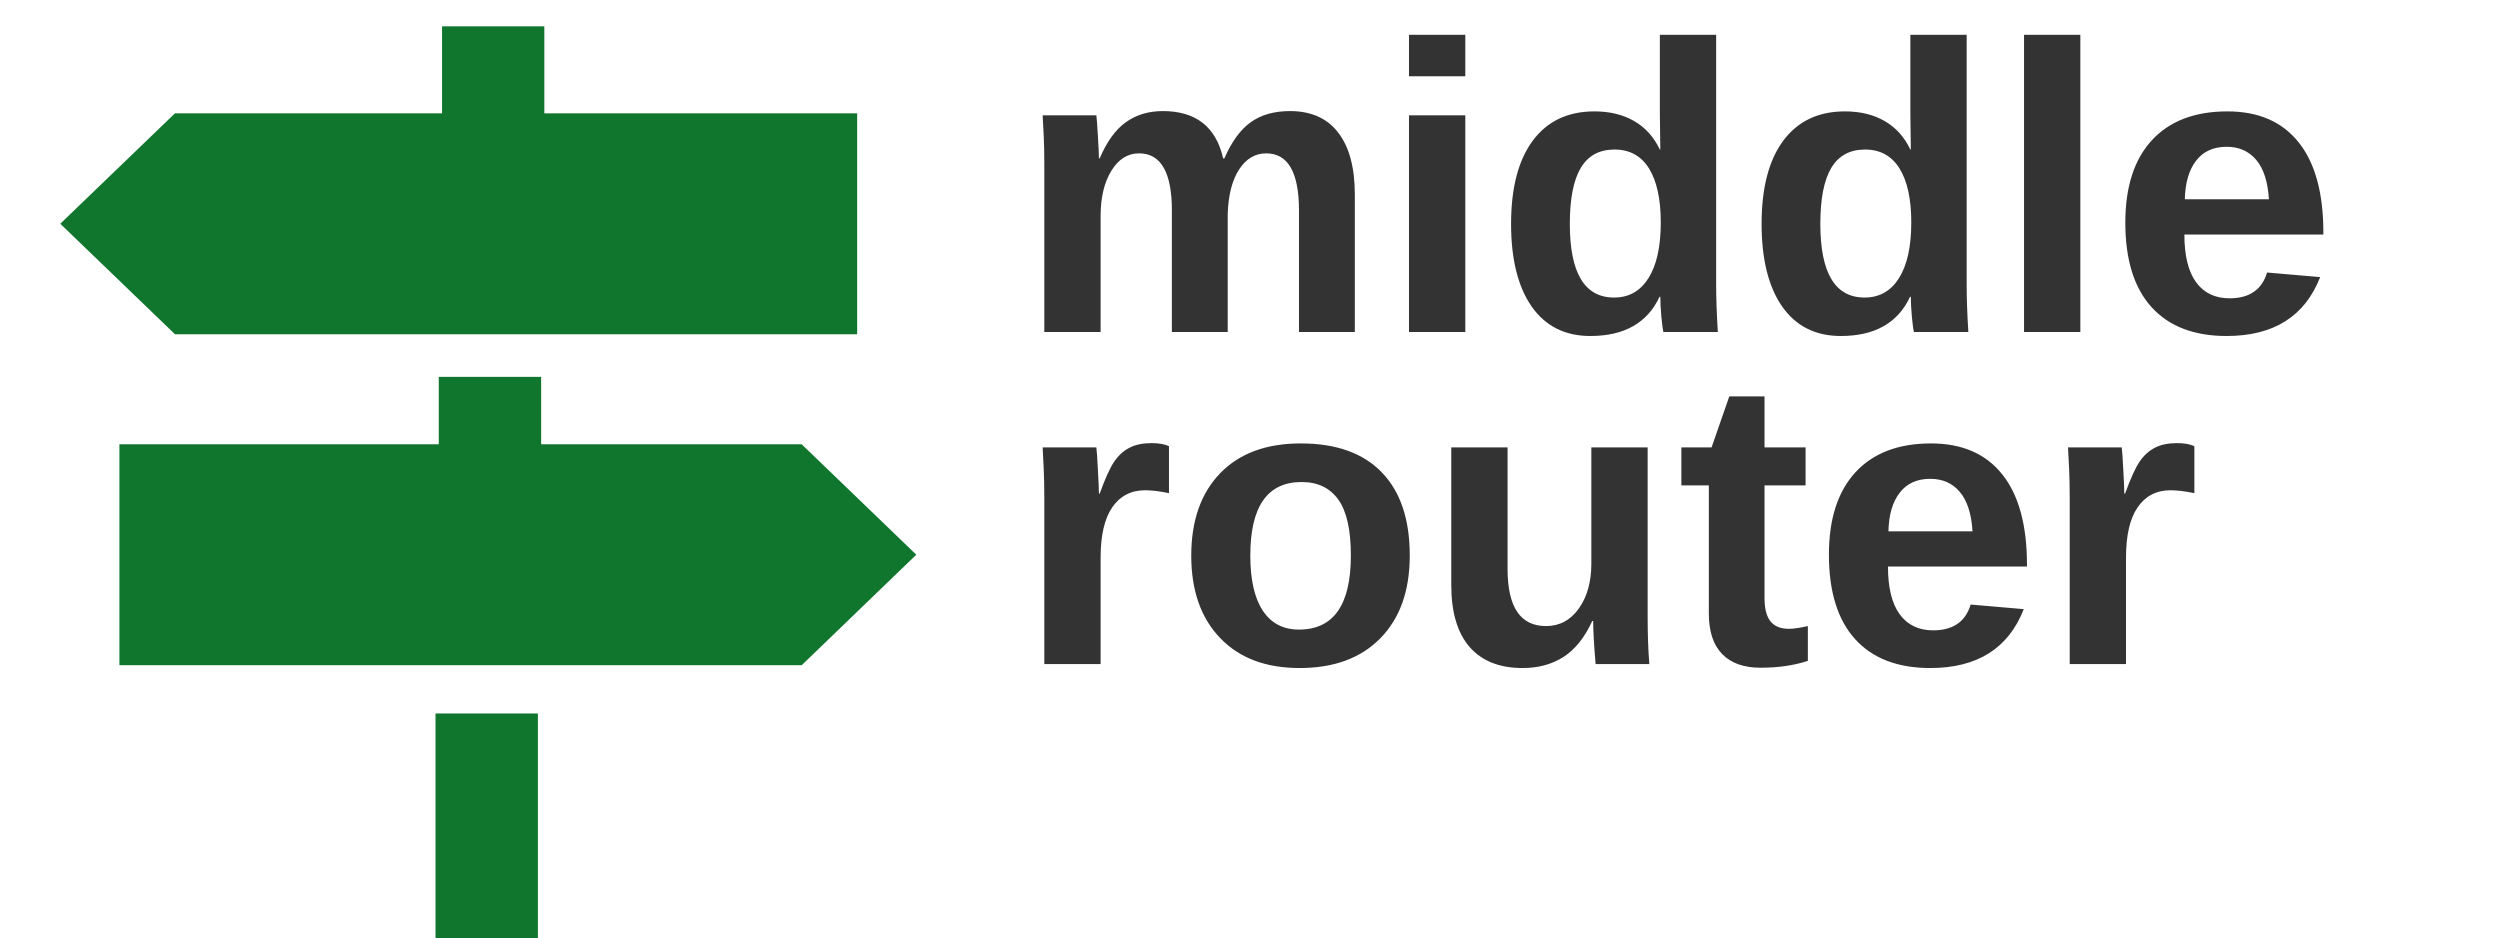
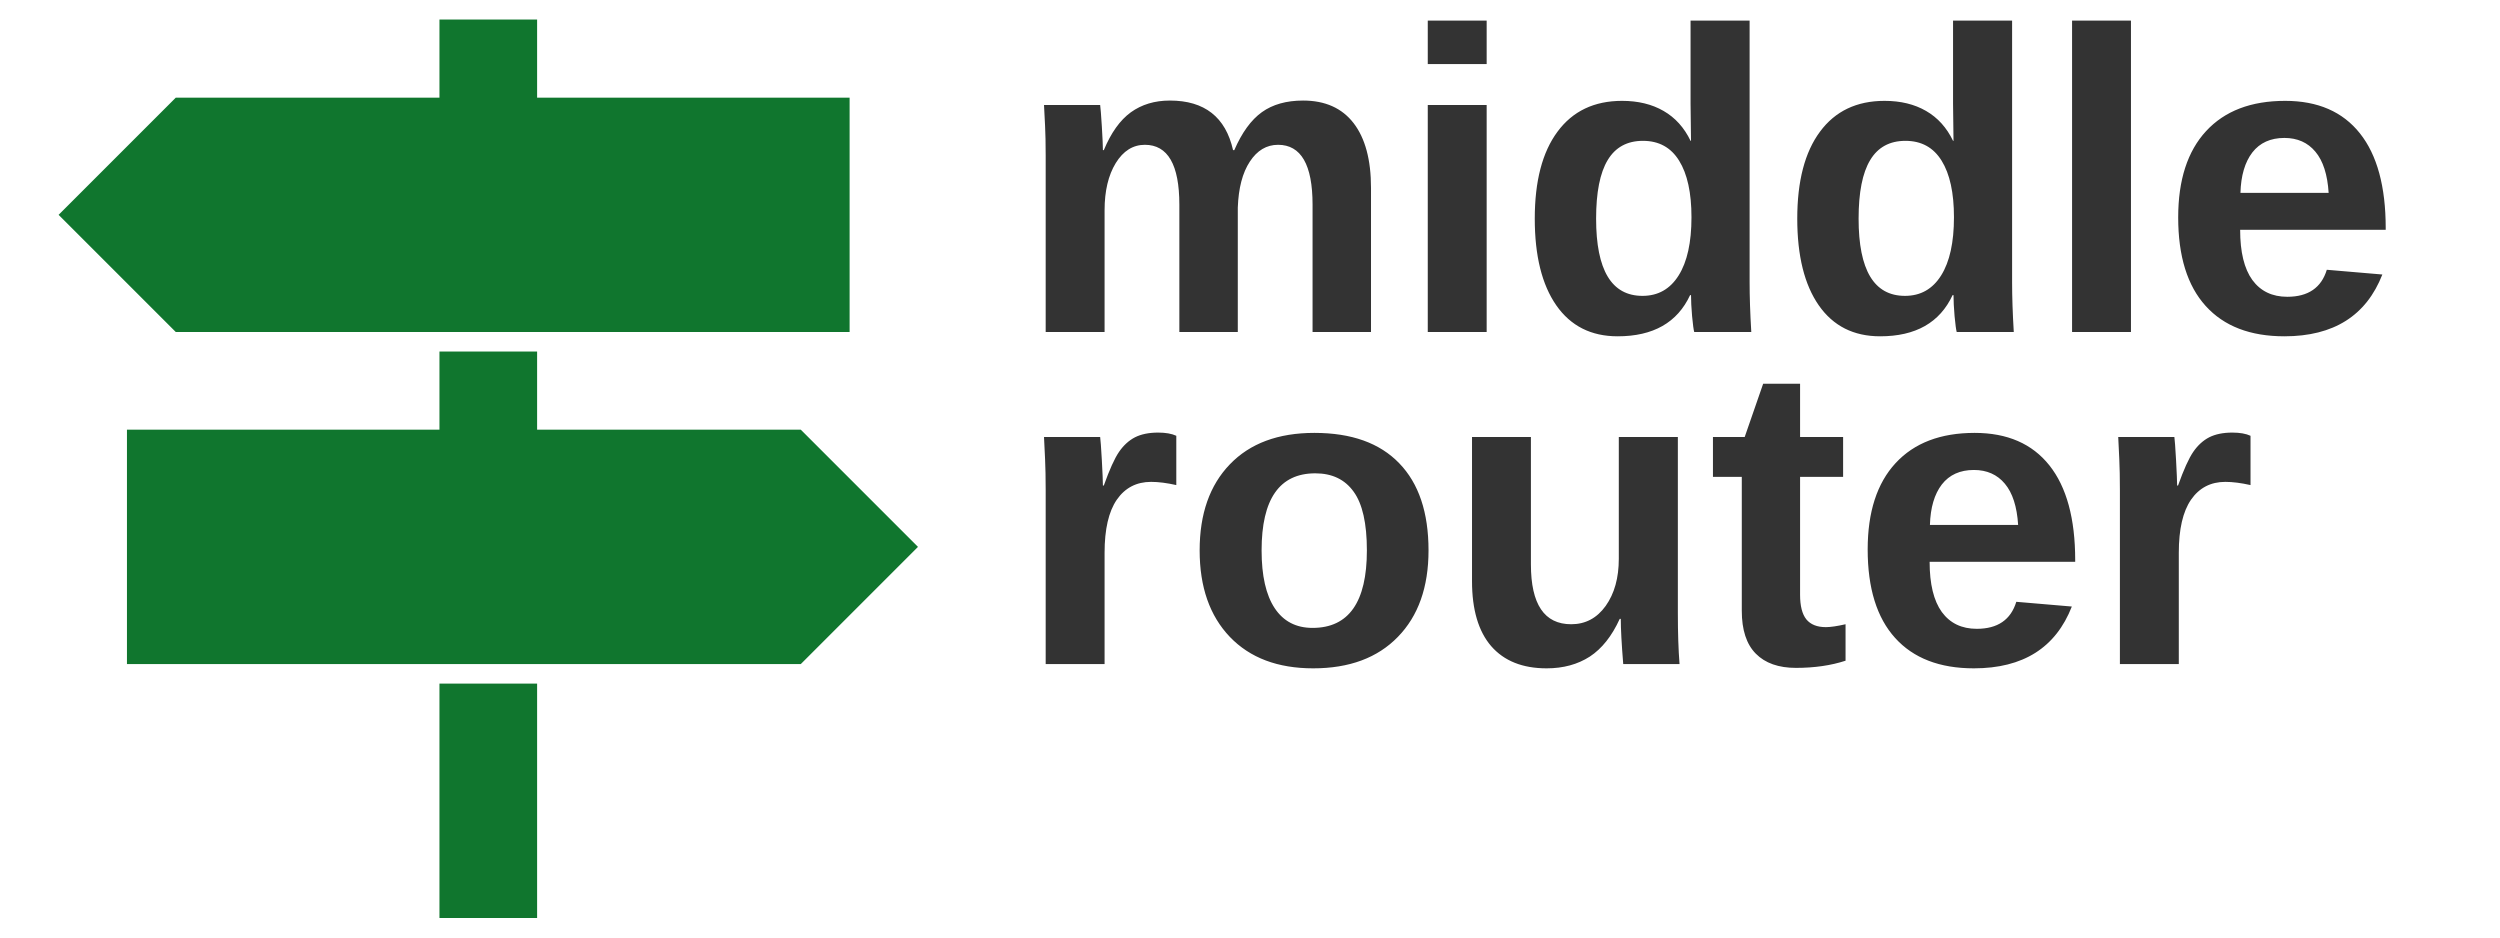
<svg xmlns="http://www.w3.org/2000/svg" width="256" height="96" viewBox="0 0 256 96">
-   <path fill="#10762E" d="M17.916,11.605h27.348V2.697h10.475v8.908h32.035v22.621H17.916       L6.172,22.912L17.916,11.605z M55.08,97.303H44.596V73.057 H55.08V97.303z       M82.094,68.117H12.227V45.496H44.93v-6.908h10.484v6.908h26.68l11.734,11.306       L82.094,68.117z" />
-   <text font-family="Helvetica Neue, Segoe UI, Arial, freesans, sans-serif" font-size="42" font-weight="bold" fill="#333">
+   <path fill="#10762E" d="M18,10 h27 v-8 h10 v8 h32 v24 h-69 l-12,-12 z       M82,68 h-69 v-24 h32 v-8 h10 v8 h27 l12,12 z       M45,70 h10 v24 h-10 z" />
+   <text font-family="Helvetica Neue, Segoe UI, Arial, freesans, sans-serif" font-size="44" font-weight="bold" fill="#333">
    <tspan x="104" y="34">middle</tspan>
    <tspan x="104" y="68">router</tspan>
  </text>
</svg>
